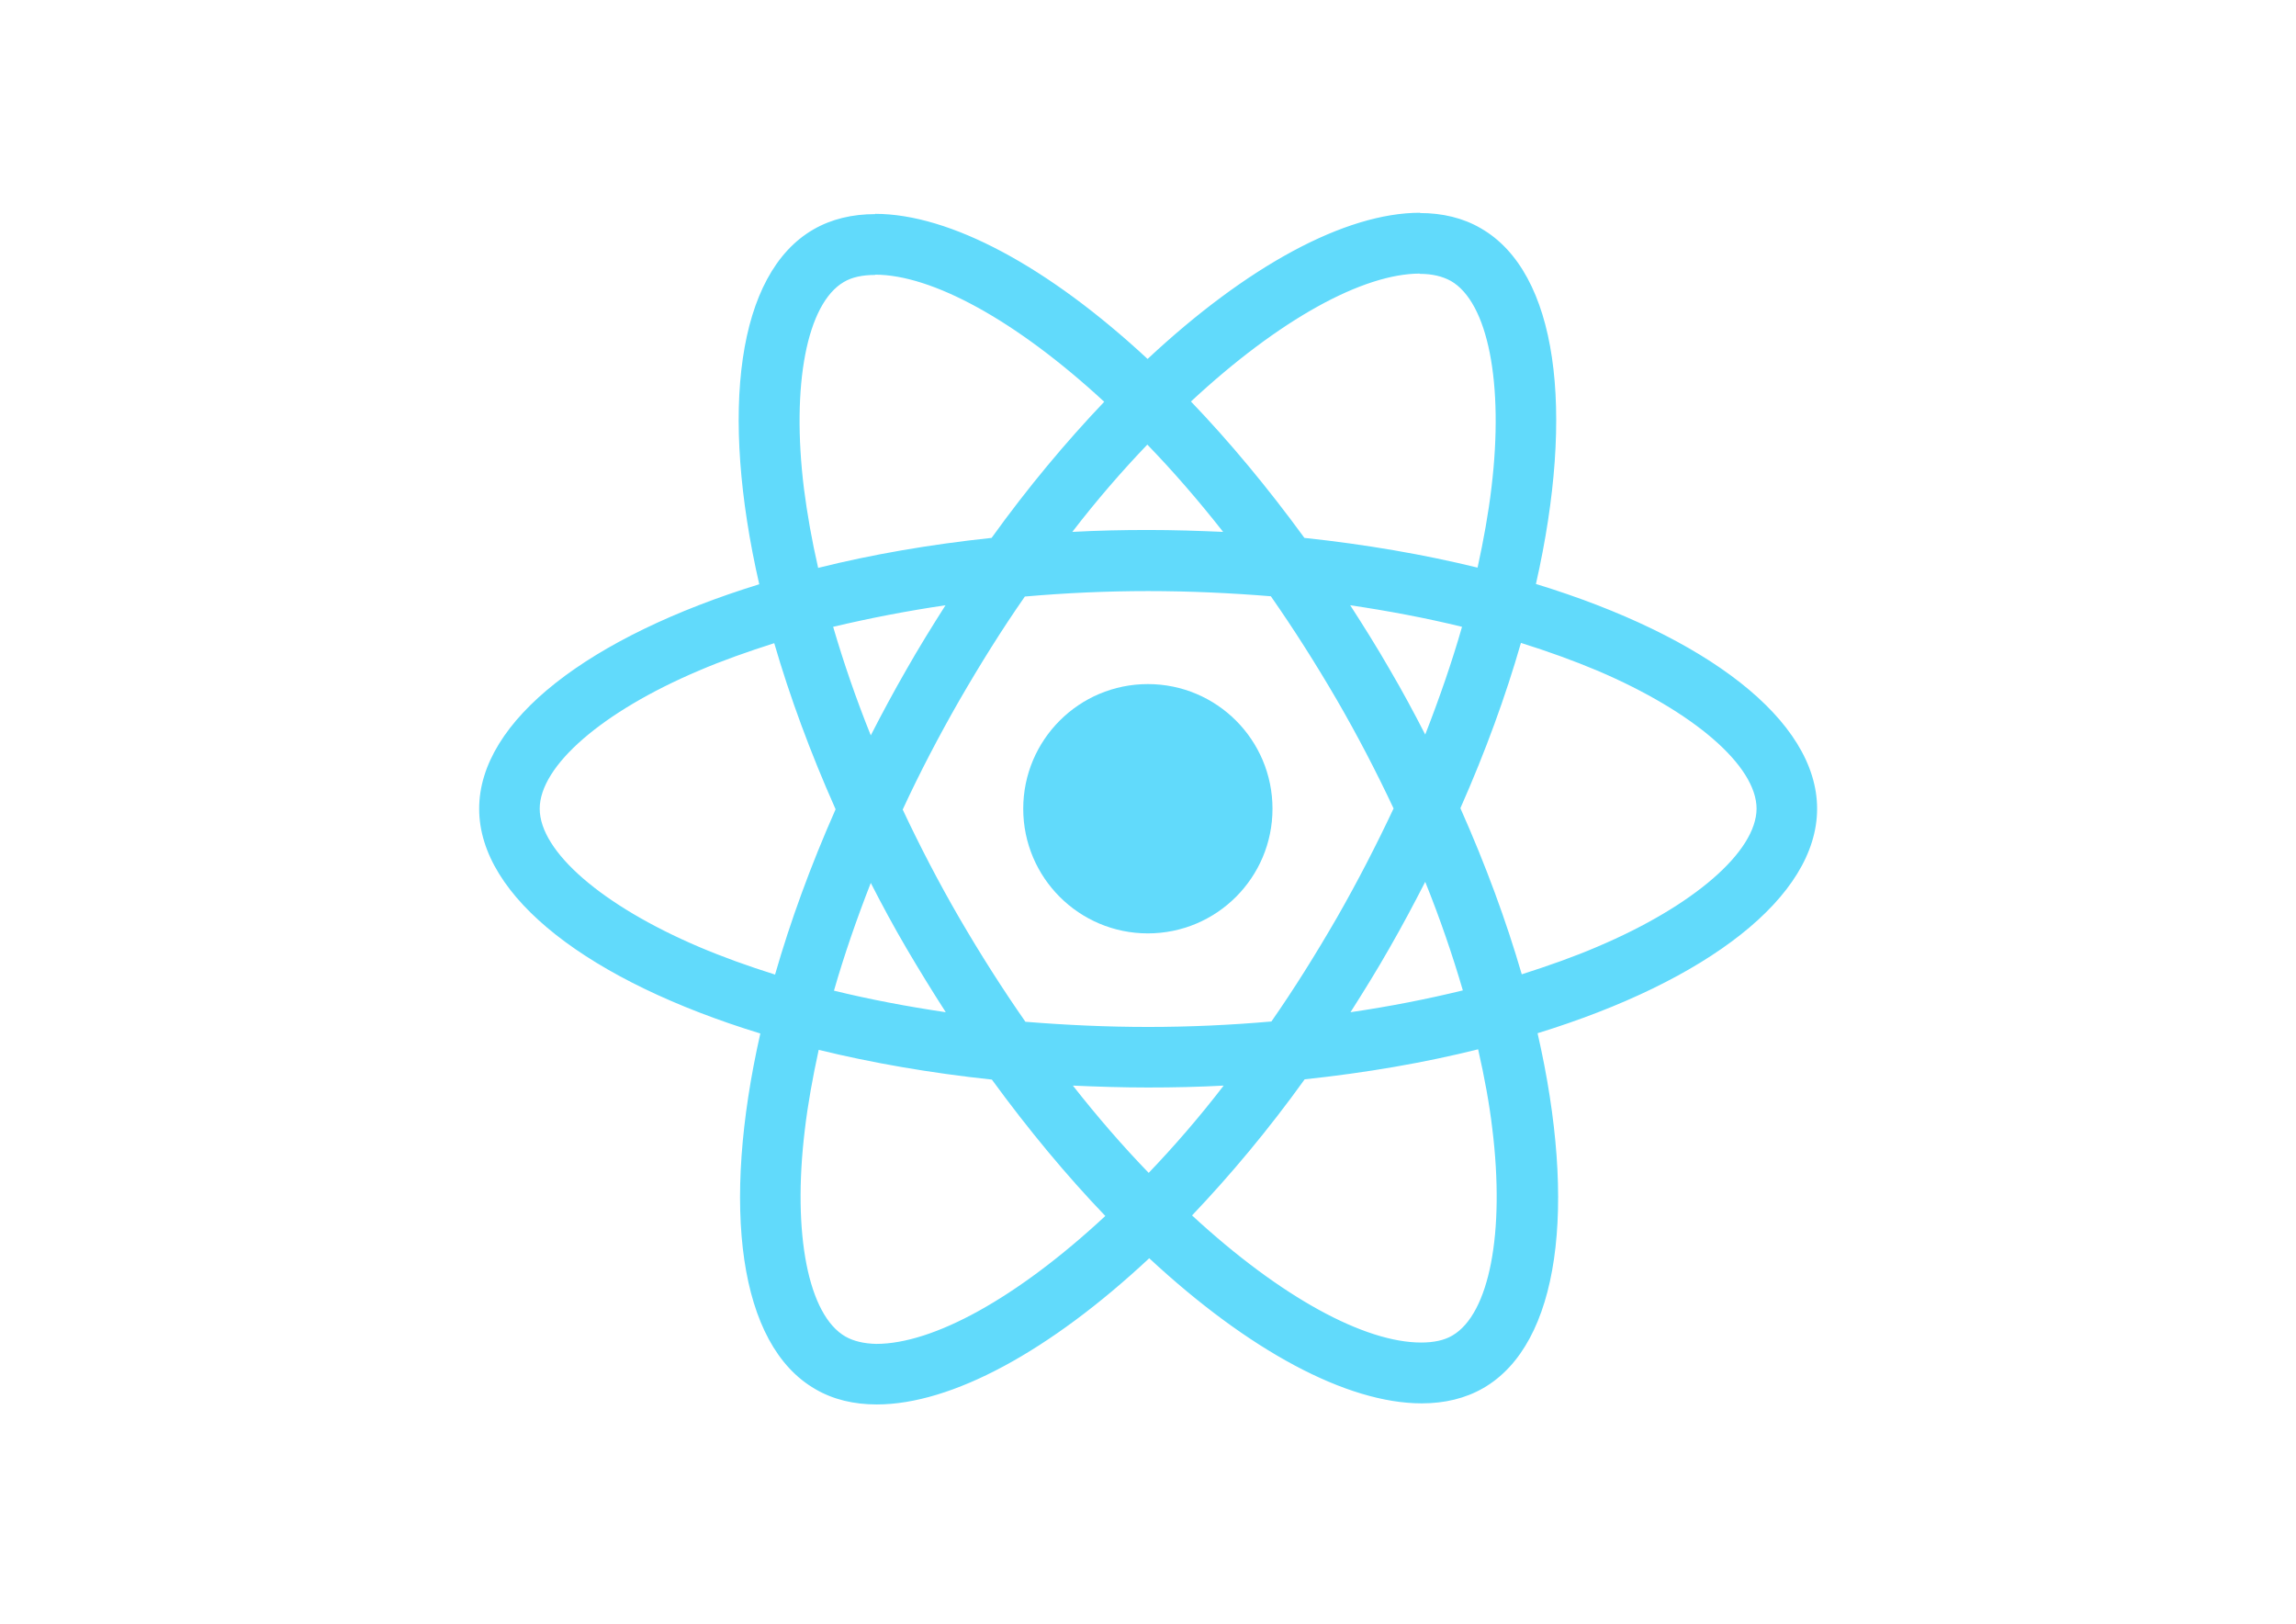
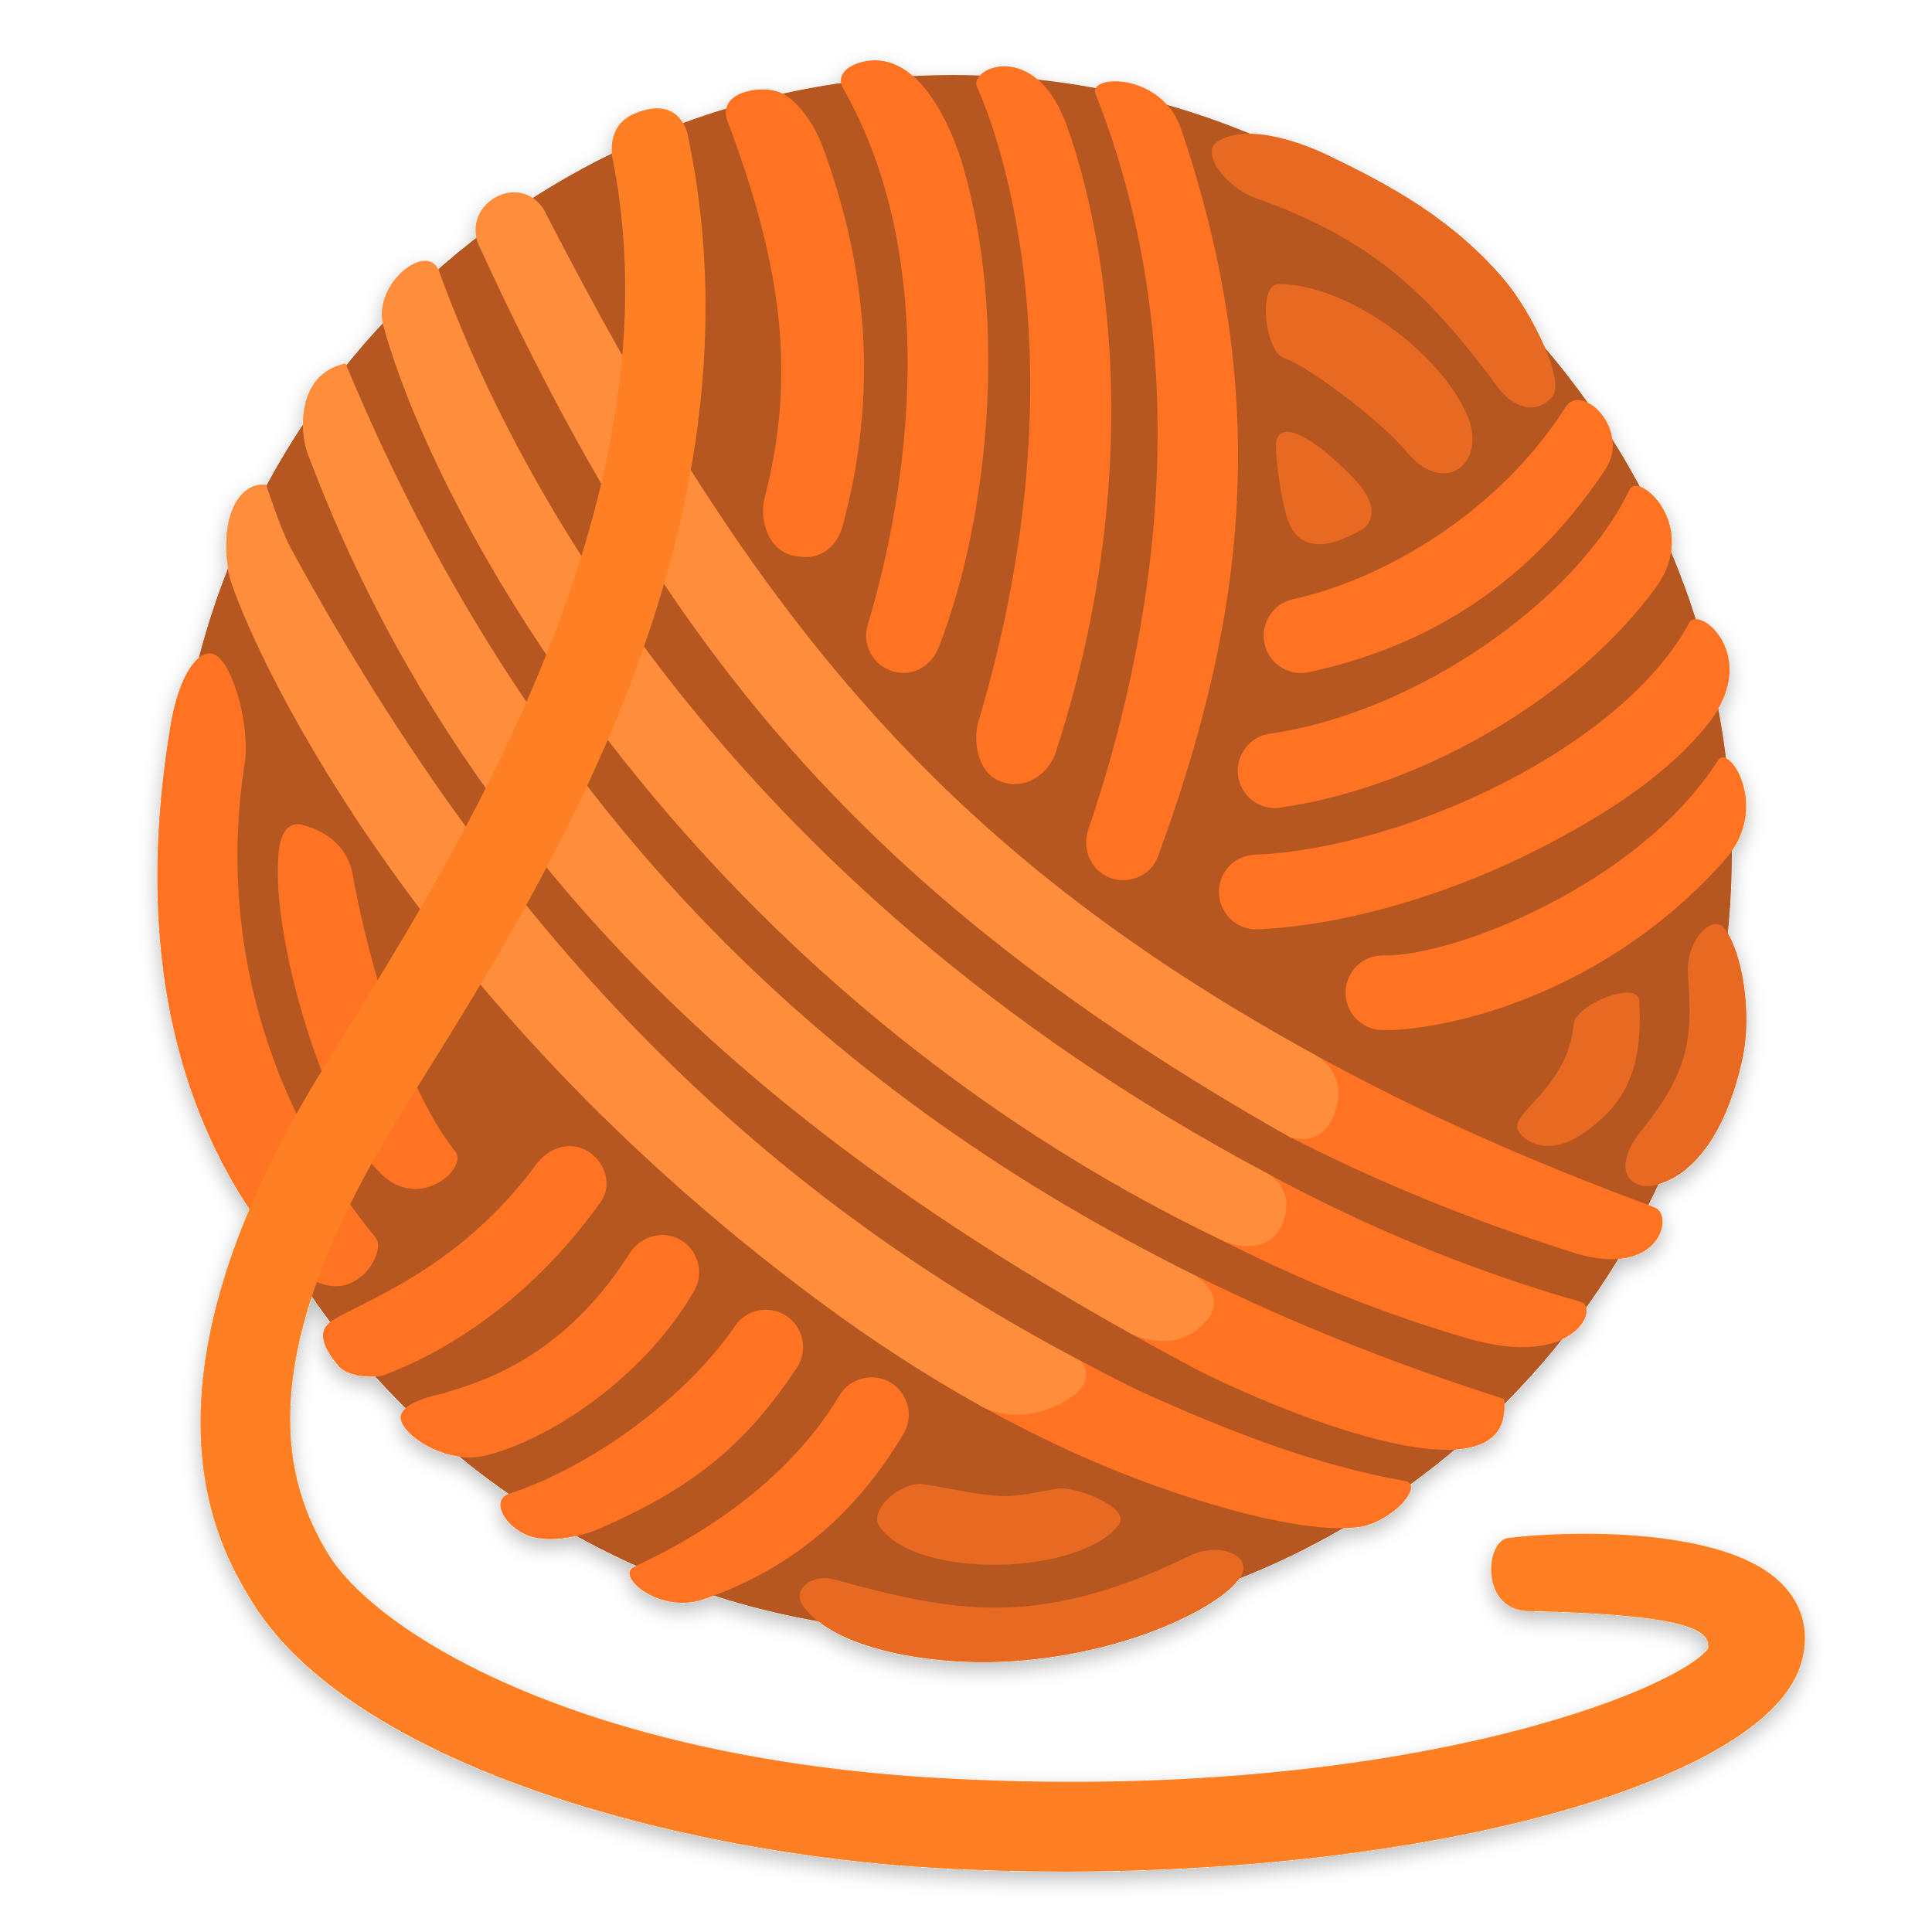
- <svg xmlns="http://www.w3.org/2000/svg" viewBox="0 0 841.9 595.3">
-   <g fill="#61DAFB">
-     <path d="M666.3 296.5c0-32.5-40.7-63.3-103.1-82.4 14.4-63.6 8-114.2-20.2-130.4-6.5-3.8-14.1-5.6-22.4-5.6v22.3c4.6 0 8.3.9 11.4 2.6 13.6 7.8 19.5 37.5 14.9 75.7-1.1 9.4-2.9 19.3-5.1 29.4-19.6-4.8-41-8.5-63.5-10.9-13.5-18.5-27.5-35.3-41.6-50 32.6-30.3 63.2-46.9 84-46.9V78c-27.5 0-63.5 19.6-99.9 53.6-36.4-33.8-72.4-53.2-99.9-53.2v22.3c20.7 0 51.4 16.5 84 46.6-14 14.7-28 31.4-41.3 49.9-22.6 2.4-44 6.1-63.6 11-2.3-10-4-19.7-5.2-29-4.7-38.2 1.1-67.9 14.6-75.8 3-1.8 6.9-2.6 11.5-2.6V78.5c-8.4 0-16 1.8-22.6 5.6-28.1 16.2-34.4 66.7-19.9 130.1-62.2 19.2-102.7 49.9-102.7 82.3 0 32.5 40.7 63.3 103.1 82.4-14.4 63.6-8 114.2 20.2 130.4 6.5 3.8 14.1 5.6 22.5 5.6 27.5 0 63.5-19.6 99.9-53.6 36.4 33.8 72.4 53.2 99.9 53.2 8.4 0 16-1.8 22.6-5.6 28.1-16.2 34.4-66.7 19.9-130.1 62-19.1 102.5-49.9 102.5-82.3zm-130.2-66.7c-3.7 12.9-8.3 26.2-13.5 39.5-4.1-8-8.4-16-13.1-24-4.6-8-9.5-15.8-14.4-23.4 14.2 2.1 27.9 4.7 41 7.9zm-45.8 106.5c-7.8 13.5-15.8 26.3-24.1 38.2-14.9 1.3-30 2-45.2 2-15.1 0-30.2-.7-45-1.9-8.3-11.9-16.4-24.6-24.2-38-7.6-13.1-14.5-26.4-20.8-39.8 6.2-13.4 13.2-26.8 20.7-39.9 7.8-13.5 15.8-26.3 24.1-38.2 14.9-1.3 30-2 45.2-2 15.1 0 30.2.7 45 1.9 8.3 11.9 16.4 24.6 24.2 38 7.6 13.1 14.5 26.4 20.8 39.8-6.3 13.4-13.2 26.8-20.7 39.9zm32.3-13c5.4 13.4 10 26.8 13.8 39.8-13.1 3.2-26.9 5.9-41.2 8 4.9-7.7 9.8-15.6 14.4-23.7 4.6-8 8.9-16.1 13-24.1zM421.2 430c-9.3-9.6-18.6-20.3-27.8-32 9 .4 18.2.7 27.5.7 9.4 0 18.7-.2 27.8-.7-9 11.7-18.3 22.4-27.5 32zm-74.4-58.9c-14.2-2.1-27.9-4.7-41-7.9 3.7-12.9 8.3-26.2 13.5-39.5 4.1 8 8.4 16 13.1 24 4.7 8 9.5 15.8 14.4 23.4zM420.7 163c9.3 9.6 18.6 20.3 27.8 32-9-.4-18.2-.7-27.5-.7-9.4 0-18.7.2-27.8.7 9-11.7 18.3-22.4 27.5-32zm-74 58.9c-4.9 7.7-9.8 15.6-14.4 23.7-4.6 8-8.9 16-13 24-5.4-13.4-10-26.8-13.8-39.8 13.1-3.1 26.9-5.8 41.2-7.9zm-90.5 125.2c-35.4-15.1-58.3-34.9-58.3-50.6 0-15.7 22.9-35.6 58.3-50.6 8.6-3.7 18-7 27.7-10.1 5.7 19.6 13.2 40 22.5 60.9-9.2 20.8-16.6 41.1-22.2 60.6-9.9-3.1-19.3-6.5-28-10.2zM310 490c-13.6-7.8-19.5-37.5-14.9-75.7 1.1-9.4 2.9-19.3 5.1-29.4 19.6 4.8 41 8.5 63.5 10.9 13.5 18.5 27.5 35.3 41.6 50-32.6 30.3-63.2 46.9-84 46.9-4.5-.1-8.3-1-11.3-2.7zm237.2-76.2c4.7 38.2-1.1 67.9-14.6 75.8-3 1.8-6.9 2.6-11.5 2.6-20.7 0-51.4-16.5-84-46.6 14-14.7 28-31.4 41.3-49.9 22.6-2.4 44-6.1 63.6-11 2.3 10.1 4.1 19.8 5.2 29.1zm38.5-66.7c-8.6 3.7-18 7-27.7 10.1-5.7-19.6-13.2-40-22.5-60.9 9.2-20.8 16.6-41.1 22.2-60.6 9.9 3.1 19.3 6.5 28.1 10.2 35.4 15.1 58.3 34.9 58.3 50.6-.1 15.7-23 35.6-58.4 50.6zM320.8 78.4z" />
-     <circle cx="420.9" cy="296.5" r="45.7" />
-     <path d="M520.5 78.1z" />
+ <svg xmlns="http://www.w3.org/2000/svg" width="1000" height="1000" viewBox="0 0 1000 1000" fill="none">
+   <g filter="url(#filter0_d_40_312)">
+     <path d="M493.203 845.234C715.886 845.234 896.406 664.714 896.406 442.031C896.406 219.348 715.886 38.828 493.203 38.828C270.52 38.828 90 219.348 90 442.031C90 664.714 270.52 845.234 493.203 845.234Z" fill="#B65721" />
+     <path d="M416.719 288.359C415.782 288.359 414.766 288.125 413.829 288.047C397.344 287.109 392.969 268.359 395.704 258.047C412.579 193.438 404.219 136.016 376.563 62.656C370.86 47.656 393.594 43.75 403.516 47.734C413.047 51.562 421.875 65.312 425.704 75.703C448.594 137.656 455 202.734 436.094 272.344C433.594 281.719 426.094 288.594 416.719 288.359V288.359Z" fill="#FF7323" />
+     <path d="M467.187 348.282C465.469 348.282 463.75 347.97 462.031 347.423C459.603 346.692 457.343 345.489 455.381 343.883C453.418 342.278 451.792 340.301 450.594 338.065C449.397 335.83 448.652 333.381 448.403 330.858C448.153 328.334 448.404 325.787 449.14 323.36C470.859 251.485 486.719 133.985 436.406 45.704C431.094 36.407 444.609 30.313 455.234 31.329C479.609 33.517 493.828 70.001 498.515 86.251C520.547 162.11 513.359 263.517 486.094 334.532C482.969 342.892 475.625 348.517 467.187 348.282V348.282Z" fill="#FF7323" />
+     <path d="M519.218 404.922C505.937 401.093 503.437 383.593 506.484 373.359C566.953 170.703 506.093 46.172 505.625 44.843C501.875 34.843 534.687 21.172 550.859 61.718C553.203 67.578 607.187 203.125 546.328 389.843C543.437 398.437 533.125 408.984 519.218 404.922V404.922Z" fill="#FF7323" />
+     <path d="M175.156 707.031C169.531 700.39 162.5 689.843 171.406 683.906C186.172 673.984 236.875 657.89 277.422 602.89C283.75 594.296 294.453 590.312 303.75 595.625C313.047 600.859 317.188 613.281 311.016 621.953C261.797 691.328 201.875 710.078 199.453 711.484C196.484 713.203 180.781 713.671 175.156 707.031Z" fill="#FF7323" />
+     <path d="M207.735 735.859C203.672 725.703 229.61 721.25 229.61 721.25C241.094 716.875 288.203 708.047 325.782 648.906C331.485 639.922 342.891 636.406 352.11 641.719C361.407 647.031 364.61 658.828 359.297 668.047C334.063 712.266 284.766 745.391 251.016 753.438C232.969 757.734 211.719 745.781 207.735 735.859V735.859Z" fill="#FF7323" />
+     <path d="M270.86 793.75C258.906 787.422 255.391 775.859 262.969 773.359C307.735 758.906 356.641 721.563 380.391 686.406C386.328 677.578 398.36 675.234 407.188 681.25C416.016 687.187 418.282 699.219 412.344 708.047C384.453 750.078 356.016 771.328 309.61 791.484C300.782 795.312 282.031 799.687 270.86 793.75V793.75Z" fill="#FF7323" />
+     <path d="M328.047 811.015C357.344 797.578 406.172 769.765 434.453 722.343C439.922 713.203 451.797 710.156 460.937 715.625C470.078 721.093 473.125 732.968 467.656 742.109C444.844 780.39 413.125 810.624 364.765 827.656C341.25 836.015 318.359 815.546 328.047 811.015V811.015Z" fill="#FF7323" />
+     <path d="M148.125 651.25C83.047 574.532 71.563 474.375 88.281 375.157C92.11 352.344 100.469 338.125 108.75 338.203C119.453 338.36 129.766 375.078 126.641 395C112.578 484.61 138.516 572.5 194.61 640.86C197.969 645 193.203 658.985 181.25 664.219C169.297 669.375 155.938 660.469 148.125 651.25V651.25Z" fill="#FF7323" />
+     <path d="M197.734 608.047C168.281 580.391 143.906 493.828 143.828 452.656C143.828 441.953 143.906 426.562 154.609 426.562C154.609 426.562 178.516 430.234 182.5 452.578C188.203 484.766 206.016 558.672 235.703 596.094C242.344 604.453 217.813 626.875 197.734 608.047V608.047Z" fill="#FF7323" />
+     <path d="M518.985 860.156C485 861.874 432.813 854.765 415.703 831.328C409.375 822.734 420.703 814.609 431.016 817.343C493.204 834.14 536.25 843.906 615.704 805.312C631.797 797.499 649.61 805.703 641.641 816.953C630.469 832.812 580.079 857.421 518.985 860.156V860.156Z" fill="#E86921" />
+     <path d="M455.234 790.077C449.218 781.249 467.109 766.483 477.734 768.202C494.531 770.858 506.171 773.827 517.89 774.296C529.921 774.765 544.687 770.39 549.218 770.39C559.921 770.39 585.546 780.937 578.984 789.374C558.671 815.468 474.218 817.812 455.234 790.077V790.077Z" fill="#E86921" />
+     <path d="M675.625 348.202C665.86 349.374 656.641 342.89 654.531 333.124C652.266 322.734 658.906 312.421 669.297 310.156C715.313 300.156 775.313 265.859 810.313 210.781C818.672 197.577 844.688 222.343 830.703 243.281C788.672 306.484 733.594 335.781 677.5 347.89C676.875 347.968 676.25 348.124 675.625 348.202Z" fill="#FF7323" />
+     <path d="M662.266 418.126C657.25 418.727 652.199 417.337 648.196 414.255C644.194 411.173 641.56 406.644 640.859 401.641C639.375 391.095 646.641 381.251 657.266 379.766C732.969 368.907 815.703 311.173 843.515 253.36C848.125 243.751 880.078 272.11 857.265 303.751C816.562 360.079 736.719 407.423 662.812 417.97C662.578 418.126 662.422 418.126 662.266 418.126V418.126Z" fill="#FF7323" />
+     <path d="M669.219 479.532C663.047 480.235 656.953 480.782 651.094 481.016C640.469 481.485 631.407 473.204 630.938 462.5C630.469 451.797 638.75 442.735 649.453 442.422C726.875 439.141 839.453 387.11 874.375 322.344C879.453 312.969 911.797 339.532 884.297 374.375C863.672 400.547 831.172 421.954 793.985 440.625C753.672 460.938 708.36 474.922 669.219 479.532V479.532Z" fill="#FF7323" />
+     <path d="M730.391 532.344C724.922 532.969 719.844 533.282 715.313 533.125C712.776 533.072 710.275 532.517 707.954 531.493C705.633 530.469 703.537 528.996 701.787 527.159C700.037 525.322 698.668 523.157 697.758 520.789C696.848 518.421 696.415 515.896 696.485 513.36C696.538 510.823 697.093 508.322 698.117 506.001C699.141 503.68 700.614 501.584 702.451 499.834C704.288 498.084 706.453 496.715 708.821 495.805C711.189 494.895 713.714 494.462 716.25 494.532C751.954 495.313 848.36 457.813 889.297 393.516C895.079 384.532 916.407 418.125 893.36 444.375C843.516 501.172 777.5 526.797 730.391 532.344V532.344Z" fill="#FF7323" />
+     <path d="M581.406 455.547C579.062 455.547 576.719 455.156 574.375 454.219C564.453 450.391 559.922 439.297 563.359 429.219C603.125 312.578 617.031 175.078 567.031 48.438C563.125 38.516 601.25 37.188 611.328 66.797C658.828 206.953 644.531 320.391 599.375 443.203C596.562 450.938 589.14 455.547 581.406 455.547V455.547Z" fill="#FF7323" />
+     <path d="M727.188 232.891C717.266 220.469 679.297 190.469 664.61 185.313C654.531 181.719 651.016 147.031 661.719 147.031C696.875 146.953 745.078 181.719 759.453 215C770.078 239.61 747.5 258.281 727.188 232.891Z" fill="#E86921" />
+     <path d="M776.25 201.64C741.641 155.39 713.828 124.999 649.766 102.499C635 97.265 621.016 79.14 630 73.359C646.641 62.577 677.656 75.702 686.328 79.843C720.234 96.015 751.641 113.359 778.047 144.062C792.969 161.406 810.469 197.577 803.359 205.468C792.578 217.421 780.078 206.718 776.25 201.64V201.64Z" fill="#E86921" />
+     <path d="M785.937 585.547C780.312 576.484 811.64 563.437 814.453 530.312C815.39 519.687 847.734 507.187 848.437 517.812C851.093 559.219 836.484 574.297 820.234 586.094C802.5 598.828 789.531 591.484 785.937 585.547Z" fill="#E86921" />
+     <path d="M850.312 613.828C835.859 610.547 841.64 595 848.359 586.719C873.984 555.313 876.328 538.516 873.672 504.297C872.344 487.422 886.172 472.344 892.734 480.703C901.25 491.641 907.656 523.594 901.562 549.844C887.187 612.266 854.844 614.844 850.312 613.828V613.828Z" fill="#E86921" />
+     <path d="M703.828 251.094C706.172 254.141 708.438 257.422 709.375 261.094C710.391 264.844 709.922 269.141 707.422 272.032C705.703 273.985 703.36 275.157 701.016 276.251C696.563 278.36 692.11 280.469 687.266 281.329C682.422 282.188 677.188 281.641 673.203 278.829C668.203 275.235 666.172 268.829 664.844 262.891C662.578 253.204 661.172 243.36 660.469 233.438C660.313 231.094 660.235 228.516 661.329 226.407C667.969 213.907 699.297 245.391 703.828 251.094Z" fill="#E86921" />
+     <path d="M727.188 766.563C681.25 758.516 635.156 740.547 590.078 720.078C579.687 715.078 569.687 709.844 559.687 704.531C543.125 713.906 525.313 721.484 506.719 727.109C556.016 754.688 596.953 769.609 626.953 778.516C678.281 793.828 699.297 791.016 703.672 790.391C720.547 787.812 737.656 768.672 727.188 766.563Z" fill="#FF7323" />
+     <path d="M150.391 283.515C145.313 274.14 137.734 250.859 137.734 250.859C124.297 249.218 113.281 266.562 118.203 296.015C121.094 312.968 197.578 505.703 423.672 673.281C453.359 695.312 481.094 712.89 506.641 727.187C506.641 727.187 524.609 739.062 549.141 726.406C569.922 715.703 559.609 704.531 559.609 704.531C377.188 608.437 252.266 470.624 150.391 283.515V283.515Z" fill="#FF8E3C" />
+     <path d="M778.516 724.141C723.281 706.484 669.688 685.391 618.438 660C608.047 670.937 596.641 680.859 584.375 689.766C595.234 695.859 606.016 701.719 616.719 707.422C650.391 725.391 785.078 783.984 778.516 724.141Z" fill="#FF7323" />
+     <path d="M618.359 660C435.547 569.453 278.203 427.578 178.828 188.047C152.656 193.828 155.39 224.531 159.14 234.531C247.968 470.859 427.89 602.031 584.297 689.766C584.297 689.766 608.984 703.359 625.312 682.5C635.078 669.922 618.359 660 618.359 660Z" fill="#FF8E3C" />
+     <path d="M817.813 673.75C759.922 657.266 705.937 634.375 655.859 607.344C649.486 619.712 642.008 631.479 633.516 642.5C673.516 662.812 715.781 680 760.156 692.891C816.25 709.063 828.359 675.547 817.813 673.75Z" fill="#FF7323" />
+     <path d="M226.875 139.296C220.469 125.781 193.437 146.327 198.125 167.656C227.266 273.749 361.875 512.499 633.515 642.499C633.515 642.499 655.234 652.031 663.515 633.906C671.797 615.702 655.937 607.343 655.937 607.343C370.547 455.546 262.187 238.124 226.875 139.296V139.296Z" fill="#FF8E3C" />
+     <path d="M856.484 624.922C791.172 600.859 732.812 574.844 679.844 545.547C679.453 548.594 678.984 551.641 678.281 554.453C675.547 566.25 671.875 577.578 667.5 588.437C713.672 612.109 763.359 632.344 816.953 649.141C859.766 661.094 866.484 628.75 856.484 624.922Z" fill="#FF7323" />
+     <path d="M679.843 545.547C486.718 439.375 389.14 318.047 281.562 108.594C268.437 87.5 236.484 106.797 248.906 129.219C343.749 334.922 444.999 462.578 667.499 588.516C667.499 588.516 684.531 595.156 691.093 575.313C695.234 562.813 691.327 551.797 679.843 545.547Z" fill="#FF8E3C" />
+     <path d="M550.937 968.75C529.297 968.75 507.344 968.203 485.39 966.953C350 959.453 180.937 912.891 129.844 828.125C113.828 801.641 65.156 720.938 164.453 557.657C220.156 466.094 353.984 270.469 317.344 83.594C317.344 83.594 312.265 65.625 328.281 58.828C351.953 48.828 355.781 69.141 355.781 69.141C402.578 287.188 262.734 485.625 204.218 581.797C128.359 706.563 148.203 768.36 169.687 803.985C194.531 845.078 299.765 910 487.969 920.391C724.531 933.438 869.297 874.297 884.14 853.125C884.687 845.157 879.531 835.782 790.781 833.907C766.172 833.36 768.437 797.422 780.781 796.016C816.875 791.797 884.766 791.797 915.859 814.297C931.562 825.703 938.125 842.5 931.953 862.032C913.437 920.547 748.672 968.75 550.937 968.75V968.75Z" fill="#FF7F23" />
  </g>
+   <defs>
+     <filter id="filter0_d_40_312" x="-10" y="-6" width="1020" height="1020" filterUnits="userSpaceOnUse" color-interpolation-filters="sRGB">
+       <feFlood flood-opacity="0" result="BackgroundImageFix" />
+       <feColorMatrix in="SourceAlpha" type="matrix" values="0 0 0 0 0 0 0 0 0 0 0 0 0 0 0 0 0 0 127 0" result="hardAlpha" />
+       <feOffset dy="4" />
+       <feGaussianBlur stdDeviation="5" />
+       <feComposite in2="hardAlpha" operator="out" />
+       <feColorMatrix type="matrix" values="0 0 0 0 0 0 0 0 0 0 0 0 0 0 0 0 0 0 0.25 0" />
+       <feBlend mode="normal" in2="BackgroundImageFix" result="effect1_dropShadow_40_312" />
+       <feBlend mode="normal" in="SourceGraphic" in2="effect1_dropShadow_40_312" result="shape" />
+     </filter>
+   </defs>
</svg>
